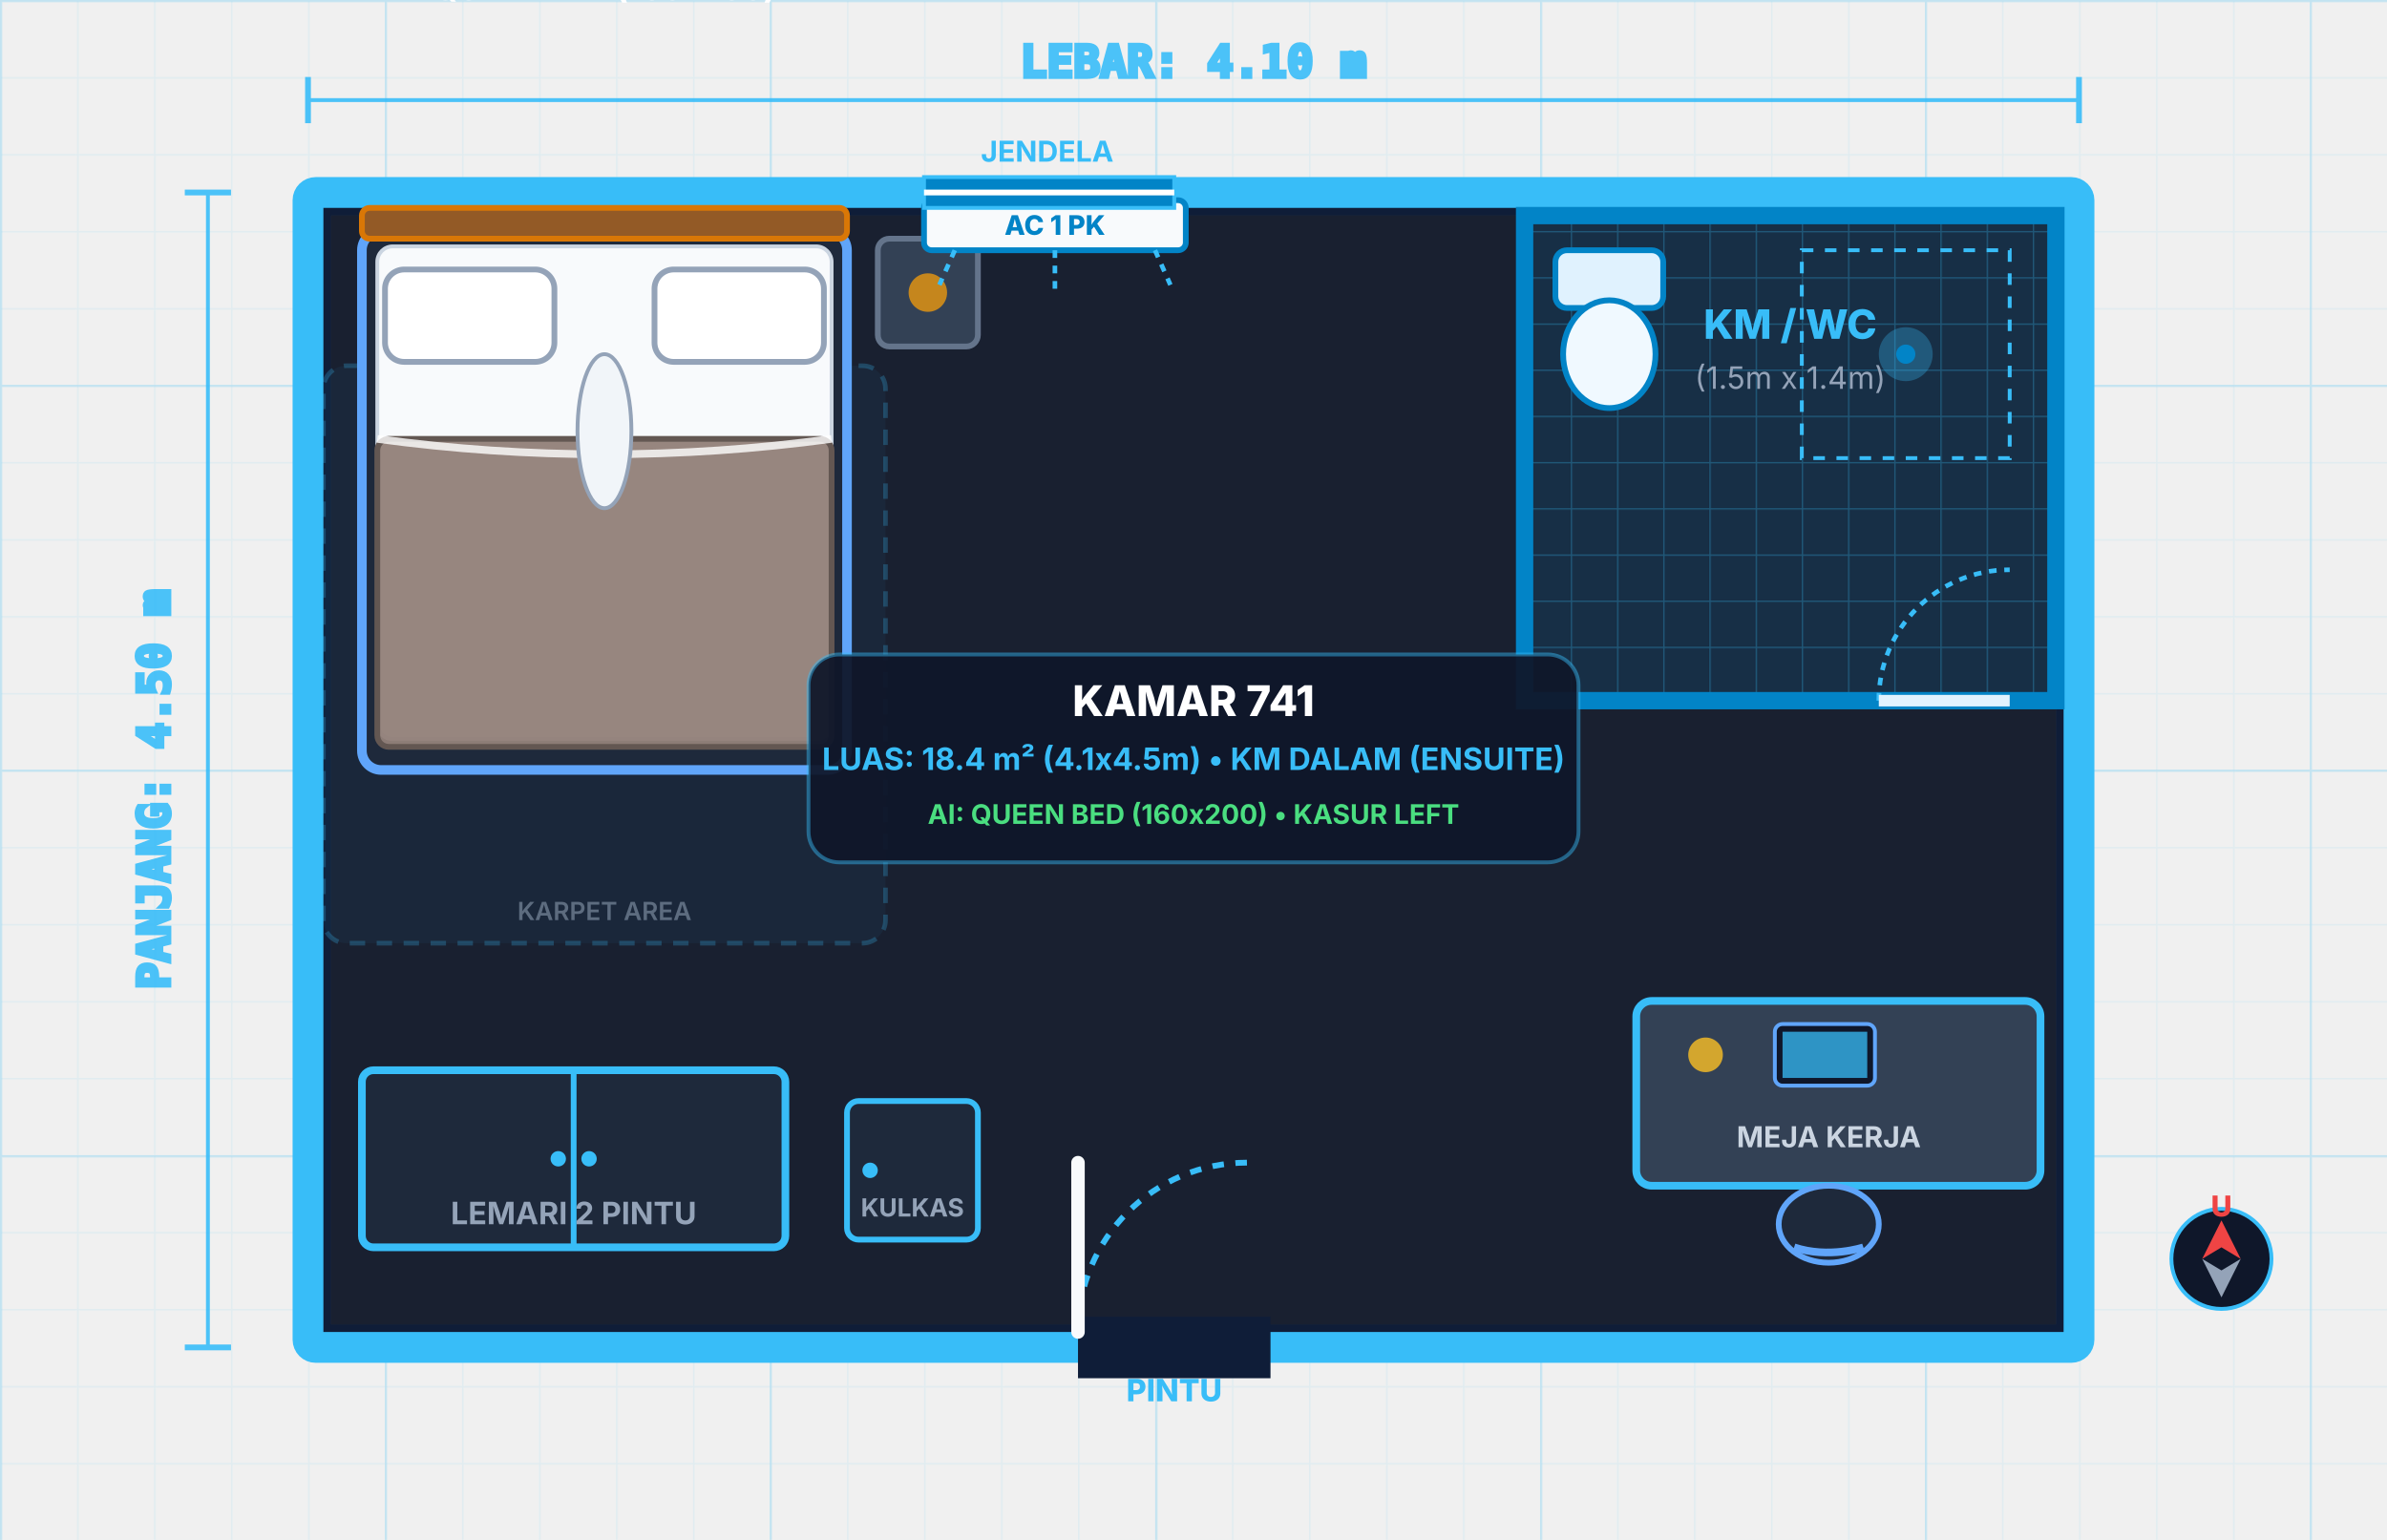
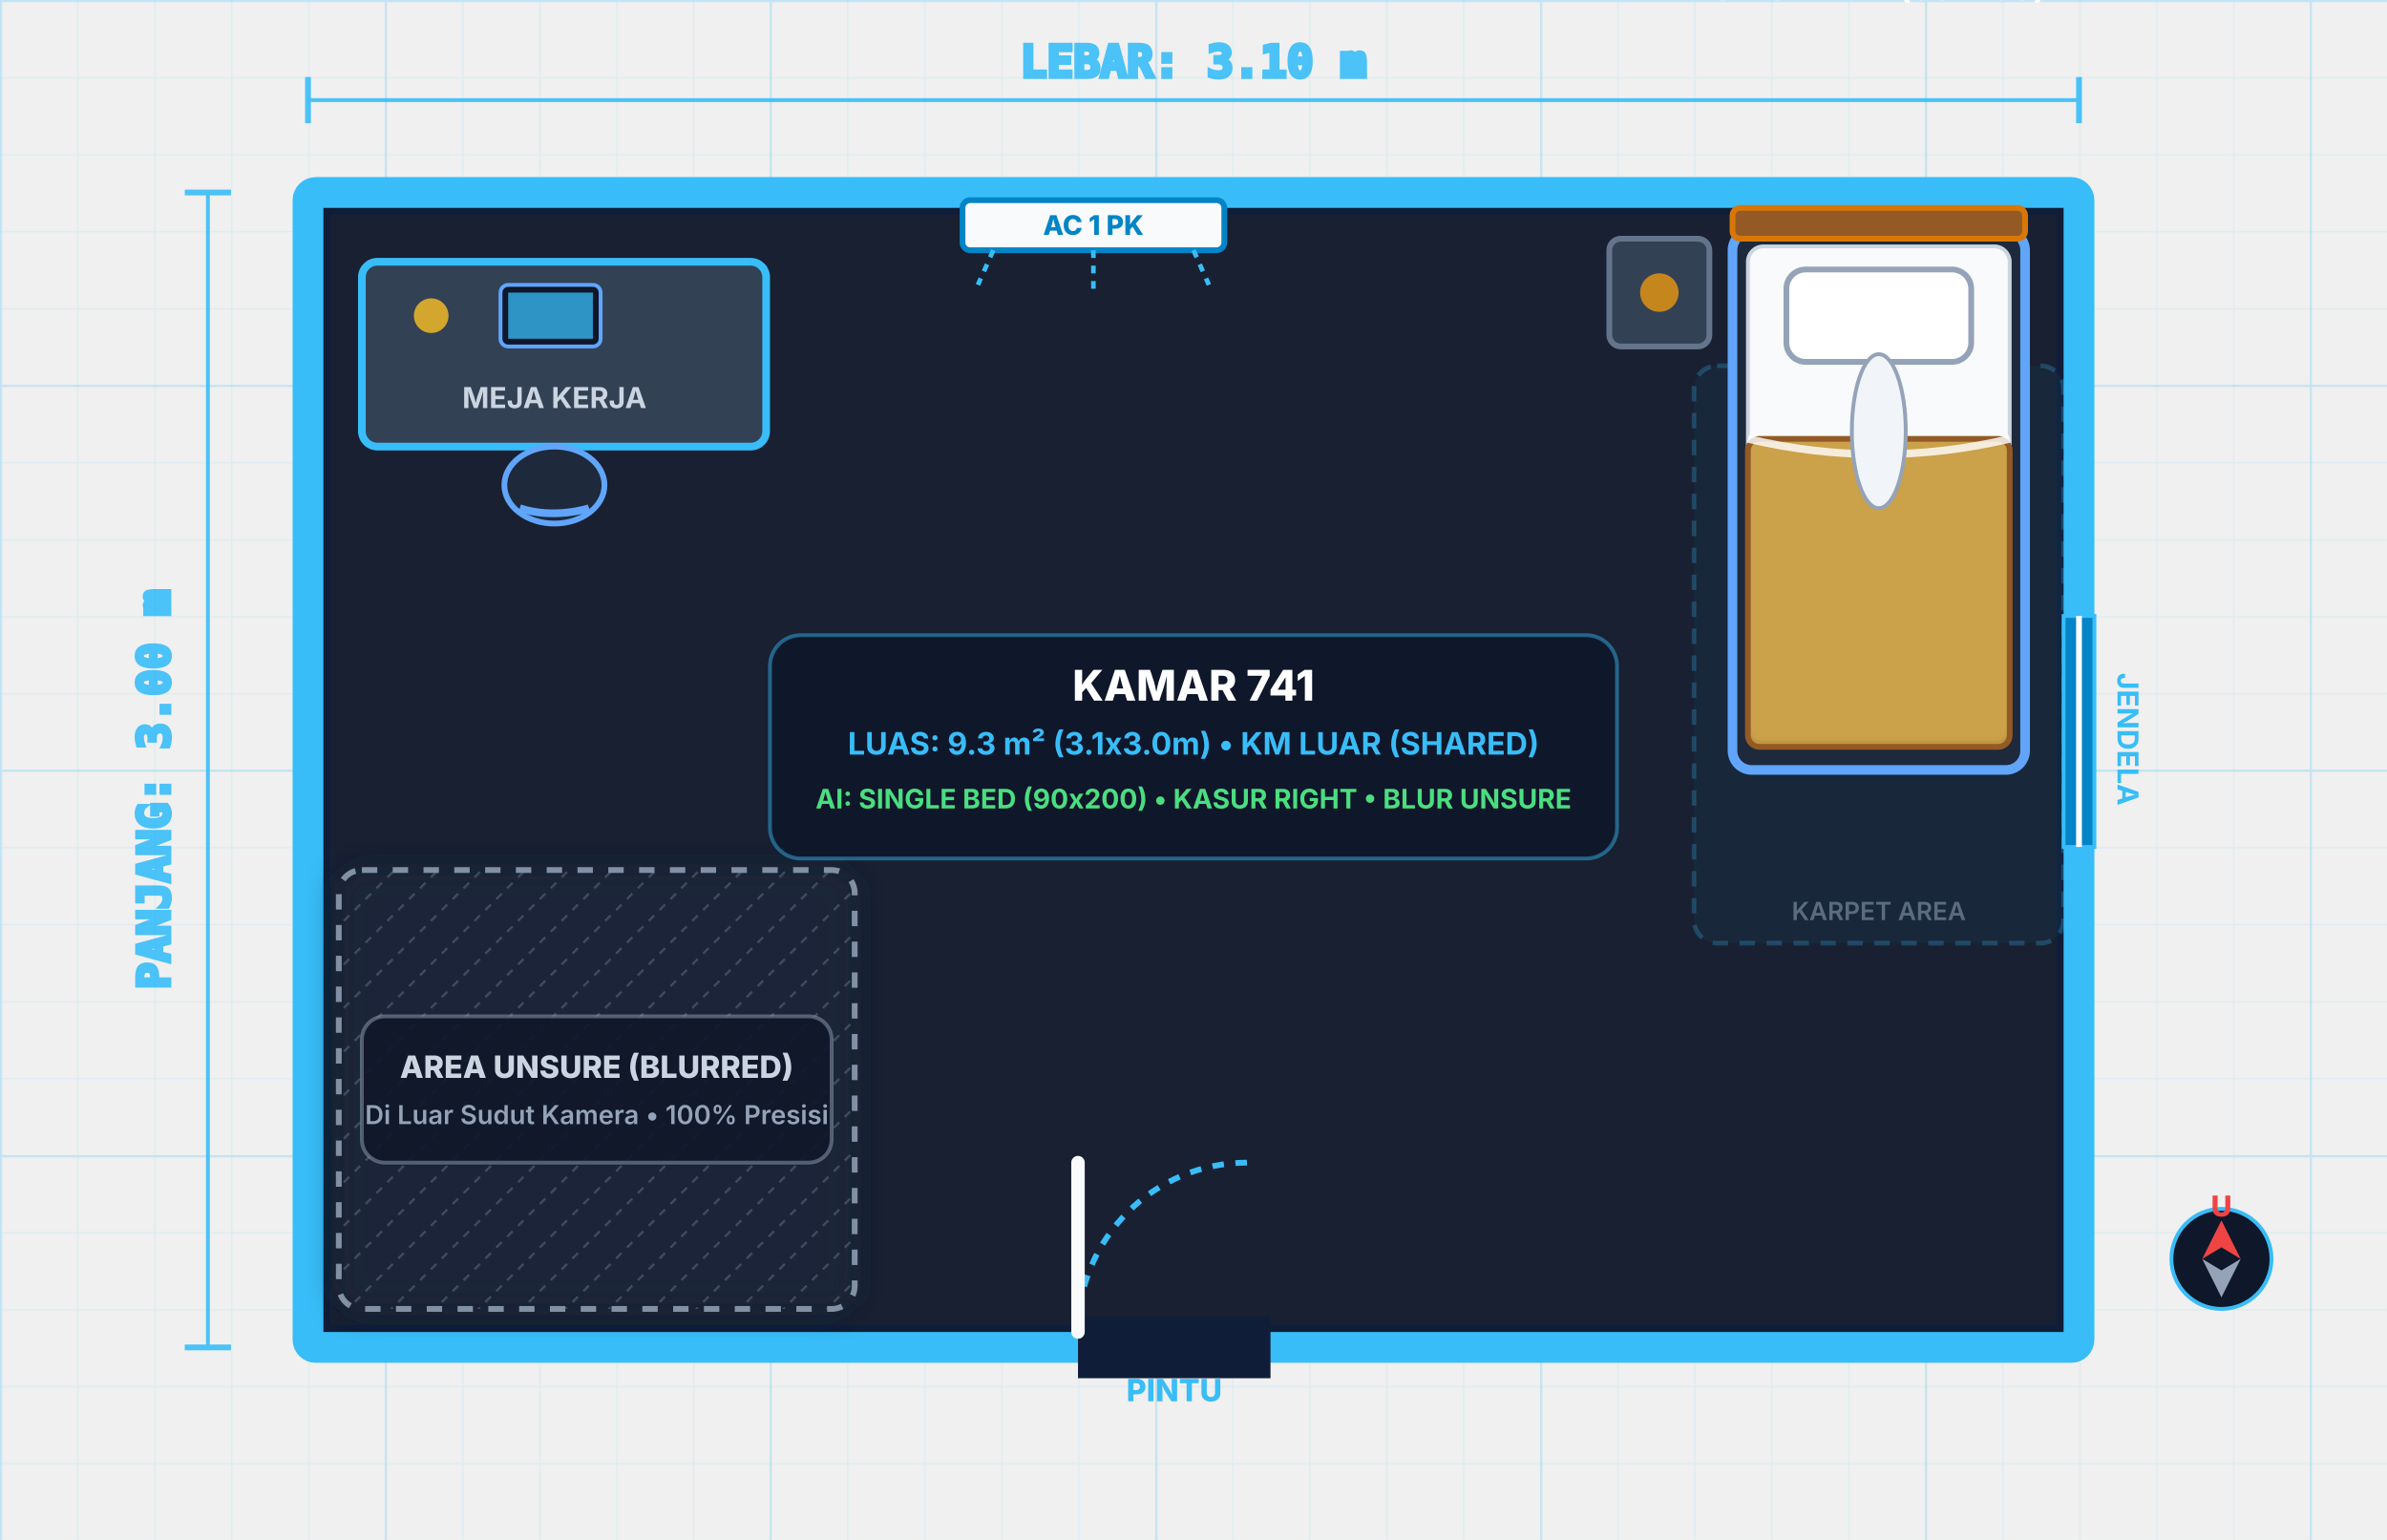
<svg xmlns="http://www.w3.org/2000/svg" viewBox="0 0 620 400" width="100%" height="100%" style="background:#0b1329; border-radius:12px; font-family:'Inter',system-ui,sans-serif;">
  <defs>
    <pattern id="grid_s_341" width="20" height="20" patternUnits="userSpaceOnUse">
      <path d="M 20 0 L 0 0 0 20" fill="none" stroke="rgba(56, 189, 248, 0.08)" stroke-width="0.8" />
    </pattern>
    <pattern id="grid_m_341" width="100" height="100" patternUnits="userSpaceOnUse">
      <path d="M 100 0 L 0 0 0 100" fill="none" stroke="rgba(56, 189, 248, 0.18)" stroke-width="1.2" />
    </pattern>
    <pattern id="tile_341" width="12" height="12" patternUnits="userSpaceOnUse">
      <rect width="12" height="12" fill="rgba(14, 165, 233, 0.12)" />
      <path d="M 12 0 L 0 0 0 12" fill="none" stroke="rgba(56, 189, 248, 0.28)" stroke-width="0.7" />
    </pattern>
+     <filter id="unsure_blur_341" x="-20%" y="-20%" width="140%" height="140%">
+       <feGaussianBlur stdDeviation="3.8" />
+     </filter>
+     <pattern id="unsure_hatch_341" width="8" height="8" patternTransform="rotate(45 0 0)" patternUnits="userSpaceOnUse">
+       <line x1="0" y1="0" x2="0" y2="8" stroke="rgba(148, 163, 184, 0.35)" stroke-width="1.2" stroke-dasharray="2 2" />
+     </pattern>
  </defs>
  <rect width="620" height="400" fill="url(#grid_s_341)" />
  <rect width="620" height="400" fill="url(#grid_m_341)" />
  <g stroke="#38bdf8" stroke-width="1" opacity="0.9">
    <line x1="80" y1="26" x2="540" y2="26" />
    <line x1="80" y1="20" x2="80" y2="32" stroke-width="1.5" />
    <line x1="540" y1="20" x2="540" y2="32" stroke-width="1.5" />
    <text x="310" y="20" fill="#38bdf8" font-size="11.5" font-weight="700" text-anchor="middle" font-family="monospace">
-       LEBAR: 4.10 m
+       LEBAR: 3.10 m
    </text>
  </g>
  <g stroke="#38bdf8" stroke-width="1" opacity="0.9">
    <line x1="54" y1="50" x2="54" y2="350" />
    <line x1="48" y1="50" x2="60" y2="50" stroke-width="1.5" />
    <line x1="48" y1="350" x2="60" y2="350" stroke-width="1.5" />
    <text x="44" y="205" fill="#38bdf8" font-size="11.5" font-weight="700" text-anchor="middle" font-family="monospace" transform="rotate(-90 44 205)">
-       PANJANG: 4.50 m
+       PANJANG: 3.00 m
    </text>
  </g>
  <rect x="80" y="50" width="460" height="300" fill="#0f1d38" stroke="#38bdf8" stroke-width="8" rx="2" />
-   <rect x="86" y="56" width="448" height="288" fill="#c1a073" opacity="0.22" />
+   <rect x="86" y="56" width="448" height="288" fill="#bba882" opacity="0.22" />
  <rect x="86" y="56" width="448" height="288" fill="rgba(15, 23, 42, 0.75)" />
  <g>
-     <rect x="396" y="56" width="138" height="126" fill="url(#tile_341)" stroke="#0284c7" stroke-width="4.5" />
-     <text x="465" y="88" fill="#38bdf8" font-size="10.5" font-weight="800" text-anchor="middle">KM / WC</text>
-     <text x="465" y="101" fill="#94a3b8" font-size="8" text-anchor="middle">(1.5m x 1.4m)</text>
-     <rect x="404" y="65" width="28" height="15" rx="3" fill="#e0f2fe" stroke="#0284c7" stroke-width="1.5" />
-     <ellipse cx="418" cy="92" rx="12" ry="14" fill="#f0f9ff" stroke="#0284c7" stroke-width="1.5" />
-     <rect x="468" y="65" width="54" height="54" fill="none" stroke="#38bdf8" stroke-width="1" stroke-dasharray="3 3" />
-     <circle cx="495" cy="92" r="7" fill="#38bdf8" opacity="0.3" />
-     <circle cx="495" cy="92" r="2.5" fill="#0284c7" />
-     <path d="M 488 182 A 34 34 0 0 1 522 148" fill="none" stroke="#38bdf8" stroke-width="1.2" stroke-dasharray="2 2" />
-     <line x1="488" y1="182" x2="522" y2="182" stroke="#e0f2fe" stroke-width="3" />
+     <rect x="88" y="226" width="134" height="114" rx="6" fill="rgba(30, 41, 59, 0.75)" filter="url(#unsure_blur_341)" />
+     <rect x="88" y="226" width="134" height="114" rx="6" fill="url(#unsure_hatch_341)" stroke="#94a3b8" stroke-width="1.5" stroke-dasharray="4 4" opacity="0.85" />
+     <rect x="94" y="264" width="122" height="38" rx="6" fill="rgba(15, 23, 42, 0.9)" stroke="rgba(148, 163, 184, 0.5)" stroke-width="1" />
+     <text x="155.0" y="280" fill="#cbd5e1" font-size="8" font-weight="800" text-anchor="middle">AREA UNSURE (BLURRED)</text>
+     <text x="155.0" y="292" fill="#94a3b8" font-size="6.8" font-weight="600" text-anchor="middle">Di Luar Sudut Kamera • 100% Presisi</text>
  </g>
  <g>
-     <rect x="84" y="95" width="146" height="150" rx="6" fill="rgba(56, 189, 248, 0.05)" stroke="rgba(56, 189, 248, 0.25)" stroke-width="1.2" stroke-dasharray="4 3" />
-     <text x="157.0" y="239" fill="rgba(148, 163, 184, 0.55)" font-size="6.5" font-weight="600" text-anchor="middle">KARPET AREA</text>
+     <rect x="440" y="95" width="96" height="150" rx="6" fill="rgba(56, 189, 248, 0.05)" stroke="rgba(56, 189, 248, 0.25)" stroke-width="1.2" stroke-dasharray="4 3" />
+     <text x="488.0" y="239" fill="rgba(148, 163, 184, 0.55)" font-size="6.5" font-weight="600" text-anchor="middle">KARPET AREA</text>
  </g>
  <g>
-     <rect x="94" y="60" width="126" height="140" rx="5" fill="#1e293b" stroke="#60a5fa" stroke-width="2.5" />
-     <rect x="94" y="54" width="126" height="8" rx="2" fill="#935a26" stroke="#d97706" stroke-width="1.5" />
-     <rect x="98" y="64" width="118" height="128" rx="4" fill="#f8fafc" stroke="#cbd5e1" stroke-width="1" />
-     <rect x="98" y="114" width="118" height="80" rx="3" fill="#928079" stroke="#635752" stroke-width="1.5" fill-opacity="0.95" />
-     <path d="M 98 114 Q 157.0 122 216 114" fill="none" stroke="#ffffff" stroke-width="2" opacity="0.8" />
-     <rect x="100" y="70" width="44" height="24" rx="5" fill="#ffffff" stroke="#94a3b8" stroke-width="1.5" />
-     <rect x="170" y="70" width="44" height="24" rx="5" fill="#ffffff" stroke="#94a3b8" stroke-width="1.5" />
-     <ellipse cx="157.0" cy="112" rx="7" ry="20" fill="#f1f5f9" stroke="#94a3b8" stroke-width="1" />
-     <text x="157.0" cy="160" fill="#ffffff" font-size="8" font-weight="800" text-anchor="middle">QUEEN BED (160x200)</text>
+     <rect x="450" y="60" width="76" height="140" rx="5" fill="#1e293b" stroke="#60a5fa" stroke-width="2.5" />
+     <rect x="450" y="54" width="76" height="8" rx="2" fill="#935a26" stroke="#d97706" stroke-width="1.5" />
+     <rect x="454" y="64" width="68" height="128" rx="4" fill="#f8fafc" stroke="#cbd5e1" stroke-width="1" />
+     <rect x="454" y="114" width="68" height="80" rx="3" fill="#c99d42" stroke="#935a26" stroke-width="1.5" fill-opacity="0.95" />
+     <path d="M 454 114 Q 488.0 122 522 114" fill="none" stroke="#ffffff" stroke-width="2" opacity="0.8" />
+     <rect x="464.0" y="70" width="48" height="24" rx="5" fill="#ffffff" stroke="#94a3b8" stroke-width="1.5" />
+     <ellipse cx="488.0" cy="112" rx="7" ry="20" fill="#f1f5f9" stroke="#94a3b8" stroke-width="1" />
+     <text x="488.0" cy="160" fill="#ffffff" font-size="8" font-weight="800" text-anchor="middle">SINGLE BED (90x200)</text>
  </g>
-   <rect x="228" y="62" width="26" height="28" rx="3" fill="#334155" stroke="#64748b" stroke-width="1.5" />
-   <circle cx="241" cy="76" r="5" fill="#f59e0b" opacity="0.75" />
+   <rect x="418" y="62" width="26" height="28" rx="3" fill="#334155" stroke="#64748b" stroke-width="1.5" />
+   <circle cx="431" cy="76" r="5" fill="#f59e0b" opacity="0.75" />
  <g>
-     <rect x="94" y="278" width="110" height="46" rx="3" fill="#1e293b" stroke="#38bdf8" stroke-width="2" />
-     <line x1="149" y1="278" x2="149" y2="324" stroke="#38bdf8" stroke-width="1.5" />
-     <circle cx="145" cy="301" r="2" fill="#38bdf8" />
-     <circle cx="153" cy="301" r="2" fill="#38bdf8" />
-     <text x="149" y="318" fill="#94a3b8" font-size="8" font-weight="700" text-anchor="middle">LEMARI 2 PINTU</text>
+     <rect x="94" y="68" width="105" height="48" rx="4" fill="#334155" stroke="#38bdf8" stroke-width="2" />
+     <rect x="130" y="74" width="26" height="16" rx="2" fill="#0f172a" stroke="#60a5fa" stroke-width="1" />
+     <rect x="132" y="76" width="22" height="12" fill="#38bdf8" opacity="0.75" />
+     <circle cx="112" cy="82" r="4.5" fill="#fbbf24" opacity="0.8" />
+     <ellipse cx="144" cy="126" rx="13" ry="10" fill="#1e293b" stroke="#60a5fa" stroke-width="1.5" />
+     <path d="M 135 132 C 144 135 153 132 153 132" stroke="#60a5fa" stroke-width="2" fill="none" />
+     <text x="144" y="106" fill="#cbd5e1" font-size="7.5" font-weight="700" text-anchor="middle">MEJA KERJA</text>
  </g>
  <g>
-     <rect x="425" y="260" width="105" height="48" rx="4" fill="#334155" stroke="#38bdf8" stroke-width="2" />
-     <rect x="461" y="266" width="26" height="16" rx="2" fill="#0f172a" stroke="#60a5fa" stroke-width="1" />
-     <rect x="463" y="268" width="22" height="12" fill="#38bdf8" opacity="0.75" />
-     <circle cx="443" cy="274" r="4.5" fill="#fbbf24" opacity="0.8" />
-     <ellipse cx="475" cy="318" rx="13" ry="10" fill="#1e293b" stroke="#60a5fa" stroke-width="1.5" />
-     <path d="M 466 324 C 475 327 484 324 484 324" stroke="#60a5fa" stroke-width="2" fill="none" />
-     <text x="475" y="298" fill="#cbd5e1" font-size="7.5" font-weight="700" text-anchor="middle">MEJA KERJA</text>
+     <rect x="250" y="52" width="68" height="13" rx="2" fill="#f8fafc" stroke="#0284c7" stroke-width="1.5" />
+     <path d="M 258 65 L 254 74" stroke="#38bdf8" stroke-width="1.2" stroke-dasharray="2 2" />
+     <path d="M 284 65 L 284 76" stroke="#38bdf8" stroke-width="1.2" stroke-dasharray="2 2" />
+     <path d="M 310 65 L 314 74" stroke="#38bdf8" stroke-width="1.2" stroke-dasharray="2 2" />
+     <text x="284" y="61" fill="#0284c7" font-size="7" font-weight="800" text-anchor="middle">AC 1 PK</text>
  </g>
  <g>
-     <rect x="240" y="52" width="68" height="13" rx="2" fill="#f8fafc" stroke="#0284c7" stroke-width="1.5" />
-     <path d="M 248 65 L 244 74" stroke="#38bdf8" stroke-width="1.2" stroke-dasharray="2 2" />
-     <path d="M 274 65 L 274 76" stroke="#38bdf8" stroke-width="1.2" stroke-dasharray="2 2" />
-     <path d="M 300 65 L 304 74" stroke="#38bdf8" stroke-width="1.2" stroke-dasharray="2 2" />
-     <text x="274" y="61" fill="#0284c7" font-size="7" font-weight="800" text-anchor="middle">AC 1 PK</text>
-   </g>
-   <g>
-     <rect x="220" y="286" width="34" height="36" rx="3" fill="#1e293b" stroke="#38bdf8" stroke-width="1.5" />
-     <circle cx="226" cy="304" r="2" fill="#38bdf8" />
-     <text x="237" y="316" fill="#94a3b8" font-size="6.5" font-weight="700" text-anchor="middle">KULKAS</text>
-   </g>
-   <g>
-     <rect x="240" y="46" width="65" height="8" fill="#0284c7" stroke="#38bdf8" stroke-width="1" />
-     <line x1="240" y1="50" x2="305" y2="50" stroke="#ffffff" stroke-width="1.5" />
-     <text x="272" y="42" fill="#38bdf8" font-size="7.5" font-weight="700" text-anchor="middle">JENDELA</text>
+     <rect x="536" y="160" width="8" height="60" fill="#0284c7" stroke="#38bdf8" stroke-width="1" />
+     <line x1="540" y1="160" x2="540" y2="220" stroke="#ffffff" stroke-width="1.5" />
+     <text x="550" y="192" fill="#38bdf8" font-size="7.5" font-weight="700" text-anchor="middle" transform="rotate(90 550 192)">JENDELA</text>
  </g>
  <g>
    <rect x="280" y="342" width="50" height="16" fill="#0f1d38" />
    <path d="M 280 346 A 44 44 0 0 1 324 302" fill="none" stroke="#38bdf8" stroke-width="1.5" stroke-dasharray="3 3" />
    <line x1="280" y1="346" x2="280" y2="302" stroke="#f8fafc" stroke-width="3.5" stroke-linecap="round" />
    <text x="305" y="364" fill="#38bdf8" font-size="8" font-weight="800" text-anchor="middle">PINTU</text>
  </g>
  <g>
-     <rect x="210" y="170" width="200" height="54" rx="8" fill="rgba(15, 23, 42, 0.94)" stroke="rgba(56, 189, 248, 0.45)" stroke-width="1" />
-     <text x="310" y="186" fill="#ffffff" font-size="11" font-weight="800" text-anchor="middle">KAMAR 741</text>
-     <text x="310" y="200" fill="#38bdf8" font-size="8" font-weight="700" text-anchor="middle">LUAS: 18.4 m² (4.1x4.5m) • KM DALAM (ENSUITE)</text>
-     <text x="310" y="214" fill="#4ade80" font-size="7" font-weight="700" text-anchor="middle">AI: QUEEN BED (160x200) • KASUR LEFT</text>
+     <rect x="200" y="165" width="220" height="58" rx="8" fill="rgba(15, 23, 42, 0.94)" stroke="rgba(56, 189, 248, 0.45)" stroke-width="1" />
+     <text x="310" y="182" fill="#ffffff" font-size="11" font-weight="800" text-anchor="middle">KAMAR 741</text>
+     <text x="310" y="196" fill="#38bdf8" font-size="8" font-weight="700" text-anchor="middle">LUAS: 9.3 m² (3.1x3.0m) • KM LUAR (SHARED)</text>
+     <text x="310" y="210" fill="#4ade80" font-size="7" font-weight="700" text-anchor="middle">AI: SINGLE BED (90x200) • KASUR RIGHT • BLUR UNSURE</text>
  </g>
  <g transform="translate(562, 312)">
    <circle cx="15" cy="15" r="13" fill="#0f172a" stroke="#38bdf8" stroke-width="1" />
    <path d="M 15 5 L 20 15 L 15 12 L 10 15 Z" fill="#ef4444" />
    <path d="M 15 25 L 20 15 L 15 18 L 10 15 Z" fill="#94a3b8" />
    <text x="15" y="4" fill="#ef4444" font-size="7.5" font-weight="800" text-anchor="middle">U</text>
  </g>
</svg>
